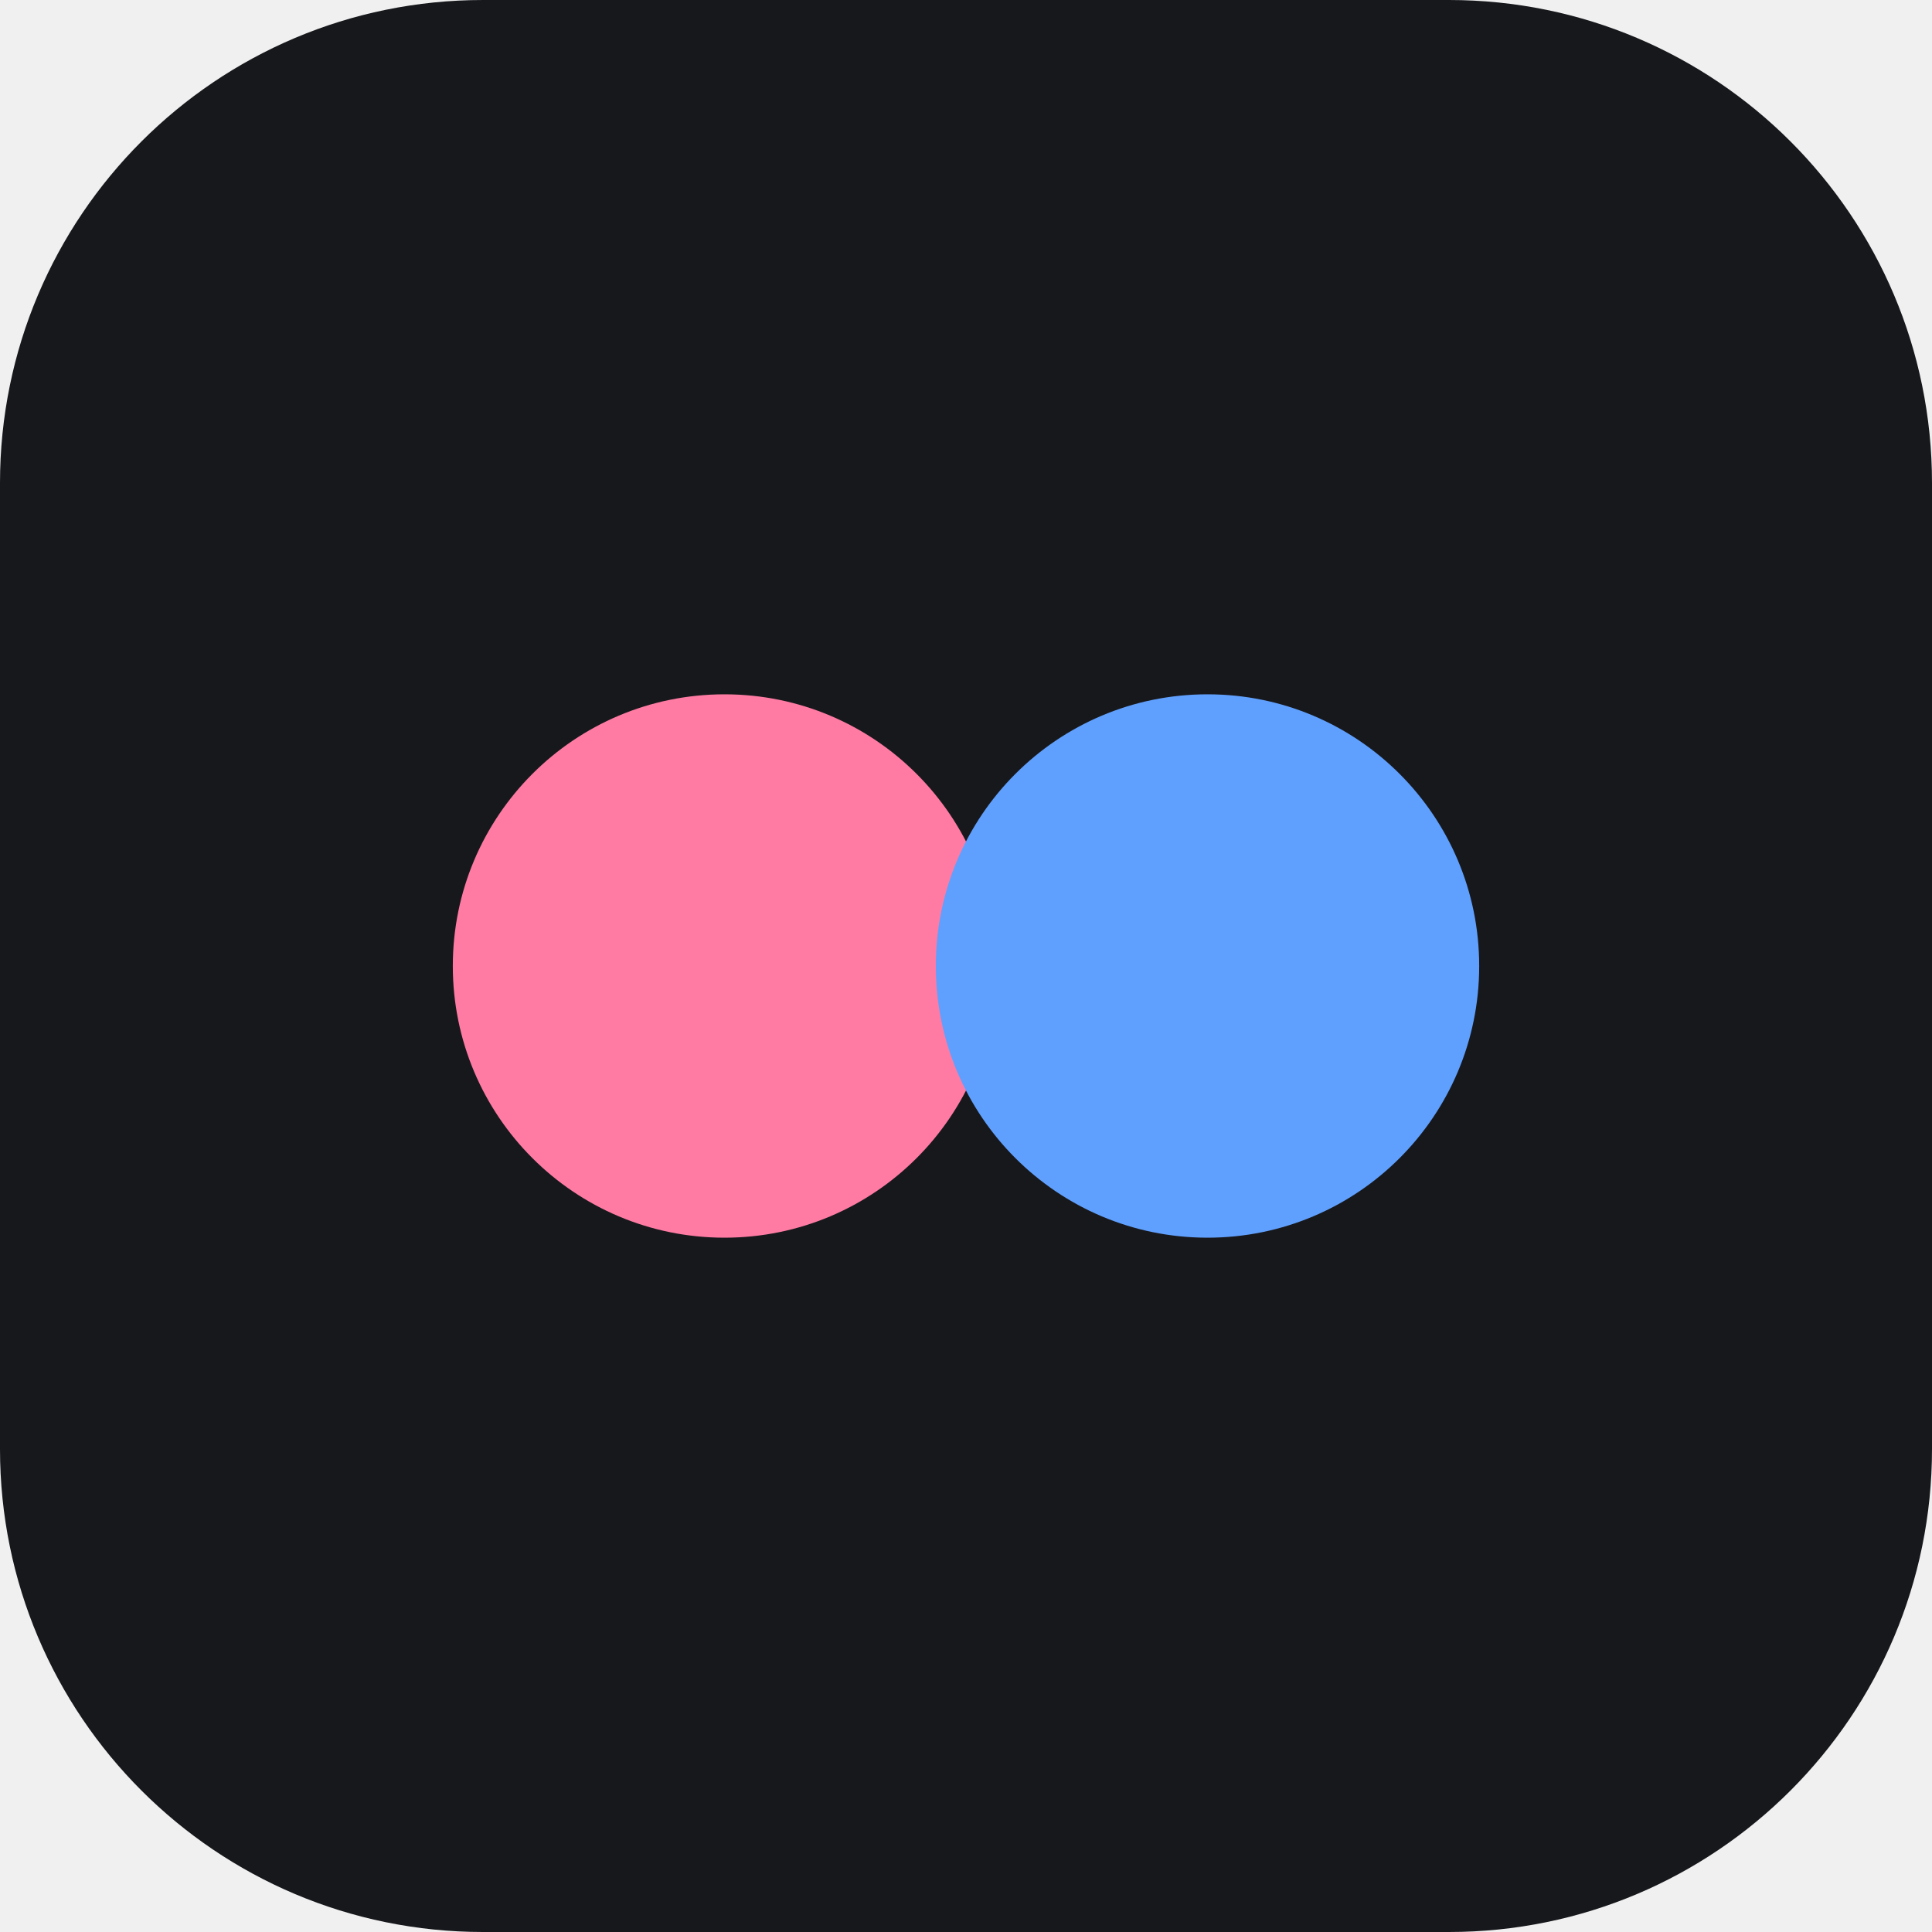
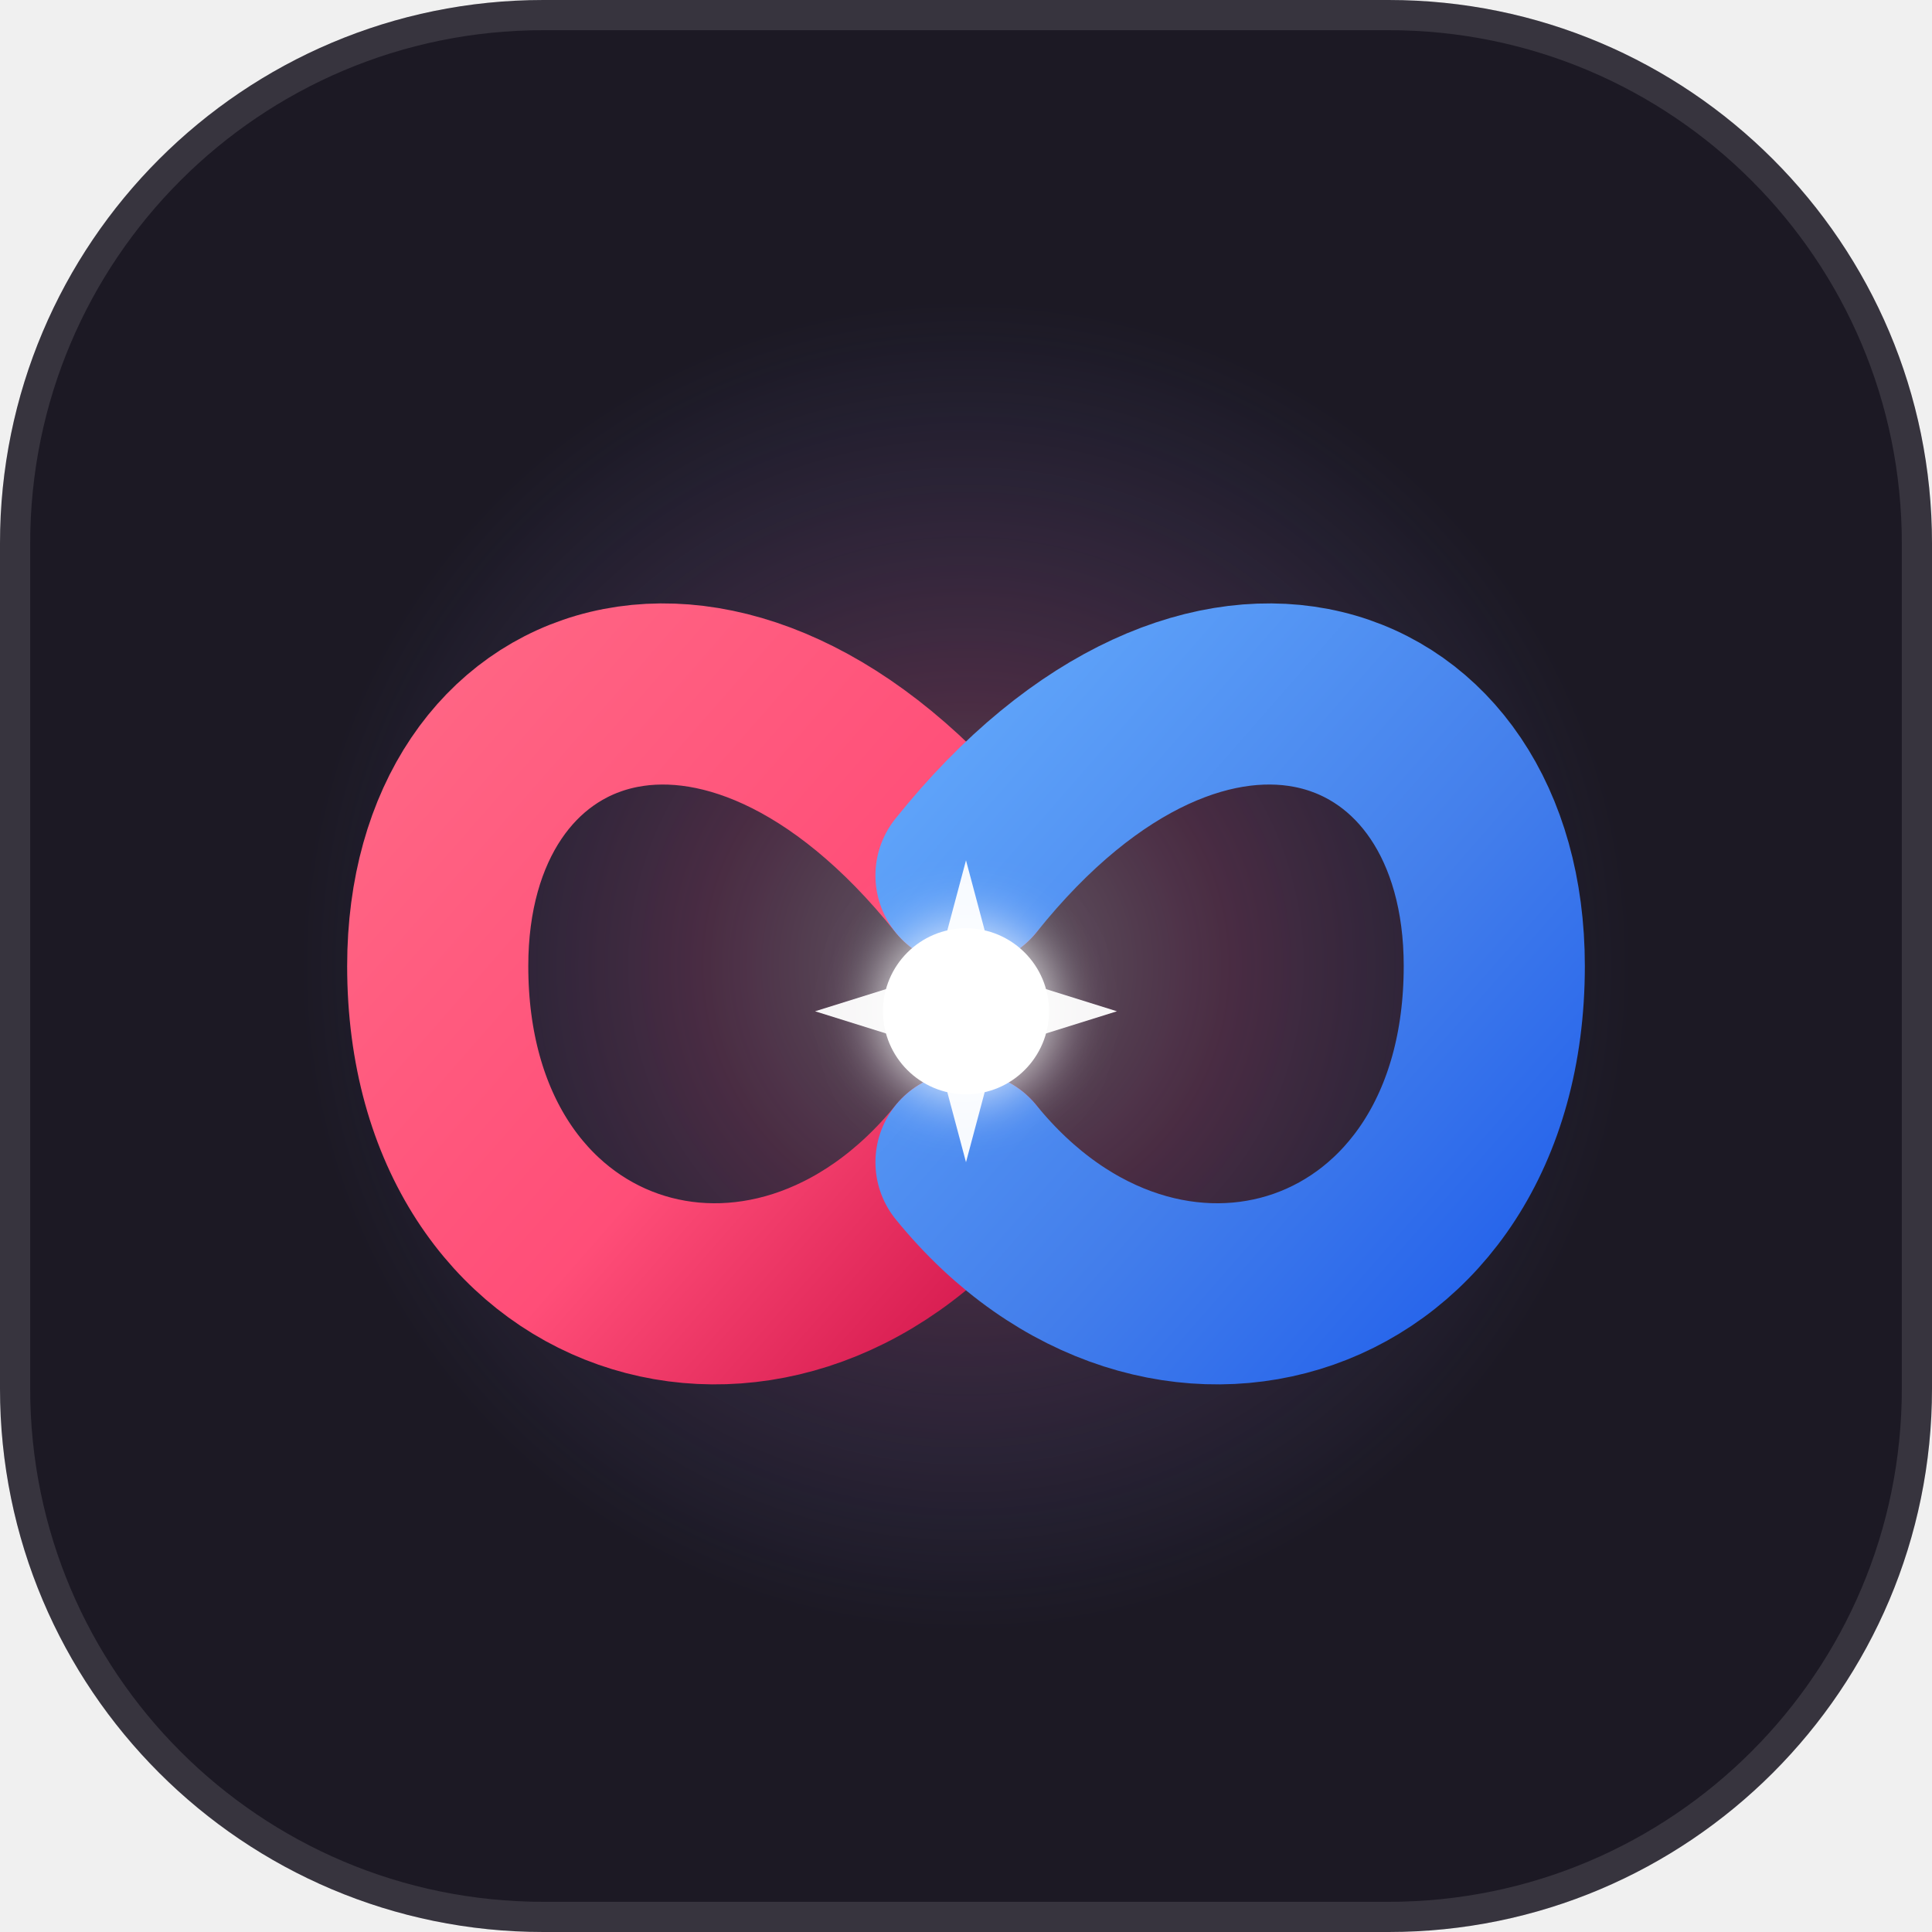
- <svg xmlns="http://www.w3.org/2000/svg" viewBox="0 0 32 32">
-   <rect width="32" height="32" rx="8" fill="#17181C" />
-   <circle cx="12" cy="16" r="4.5" fill="#FF7BA3" />
-   <circle cx="20" cy="16" r="4.5" fill="#5FA0FF" />
+ <svg xmlns="http://www.w3.org/2000/svg" viewBox="0 0 128 128" width="128" height="128" fill="none">
+   <defs>
+     <linearGradient id="fav-rose" x1="0%" y1="0%" x2="100%" y2="100%">
+       <stop offset="0%" stop-color="#FF6584" />
+       <stop offset="60%" stop-color="#FF4E78" />
+       <stop offset="100%" stop-color="#D91E52" />
+     </linearGradient>
+     <linearGradient id="fav-blue" x1="0%" y1="0%" x2="100%" y2="100%">
+       <stop offset="0%" stop-color="#60A5FA" />
+       <stop offset="60%" stop-color="#437EEB" />
+       <stop offset="100%" stop-color="#2563EB" />
+     </linearGradient>
+     <radialGradient id="fav-glow" cx="50%" cy="50%" r="50%">
+       <stop offset="0%" stop-color="#FFFFFF" stop-opacity="0.9" />
+       <stop offset="40%" stop-color="#F472B6" stop-opacity="0.6" />
+       <stop offset="100%" stop-color="#818CF8" stop-opacity="0" />
+     </radialGradient>
+     <filter id="fav-sparkle" x="-50%" y="-50%" width="200%" height="200%">
+       <feGaussianBlur in="SourceGraphic" stdDeviation="2" result="blur" />
+       <feMerge>
+         <feMergeNode in="blur" />
+         <feMergeNode in="SourceGraphic" />
+       </feMerge>
+     </filter>
+   </defs>
+   <rect width="128" height="128" rx="36" fill="#1C1924" />
+   <rect width="126" height="126" x="1" y="1" rx="35" stroke="rgba(255, 255, 255, 0.12)" stroke-width="2" />
+   <circle cx="64" cy="64" r="44" fill="url(#fav-glow)" opacity="0.35" />
+   <path d="M64 77 C51 93 29 86 29 64 C29 45 48 38 64 58" stroke="url(#fav-rose)" stroke-width="12" stroke-linecap="round" stroke-linejoin="round" fill="none" />
+   <path d="M64 58 C80 38 99 45 99 64 C99 86 77 93 64 77" stroke="url(#fav-blue)" stroke-width="12" stroke-linecap="round" stroke-linejoin="round" fill="none" />
+   <circle cx="64" cy="67" r="5.5" fill="#FFFFFF" filter="url(#fav-sparkle)" />
+   <path d="M64 57 L66 64.5 L74 67 L66 69.5 L64 77 L62 69.5 L54 67 L62 64.5 Z" fill="#FFFFFF" opacity="0.95" />
</svg>
